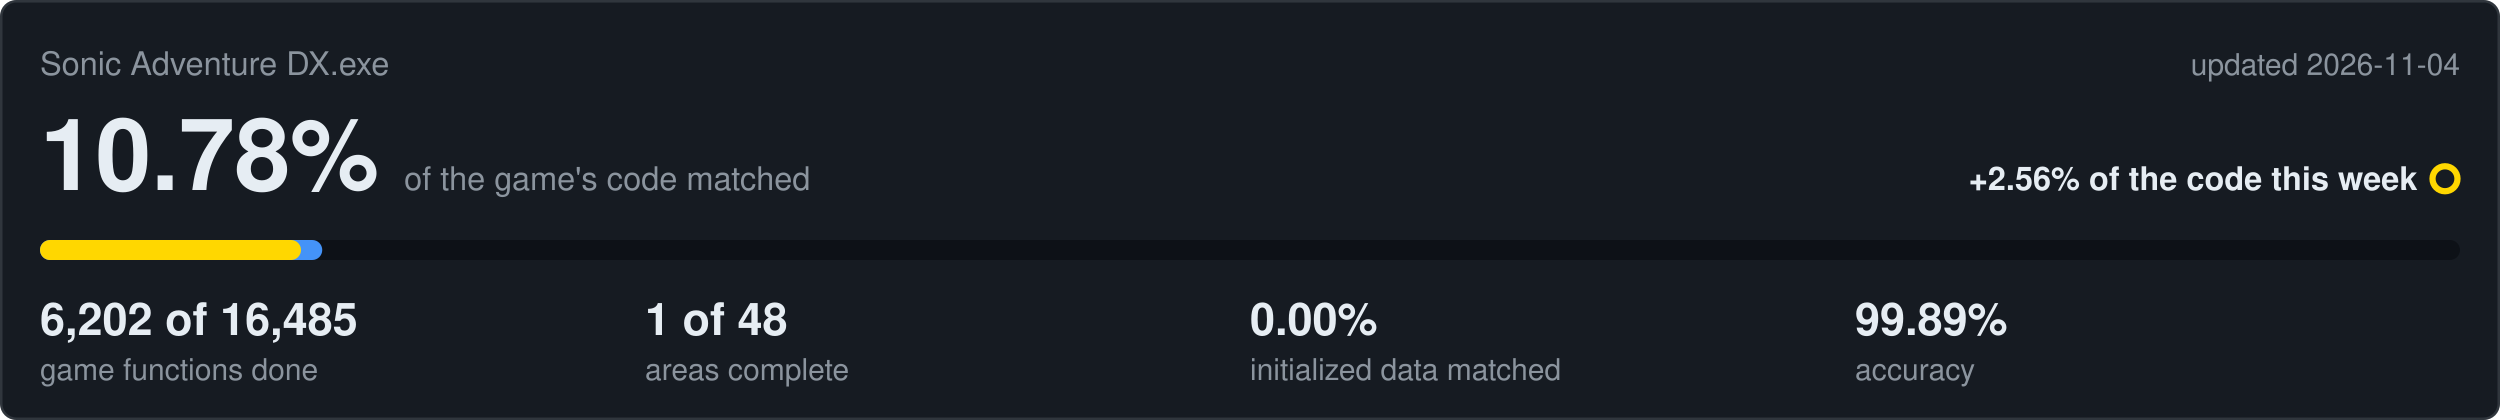
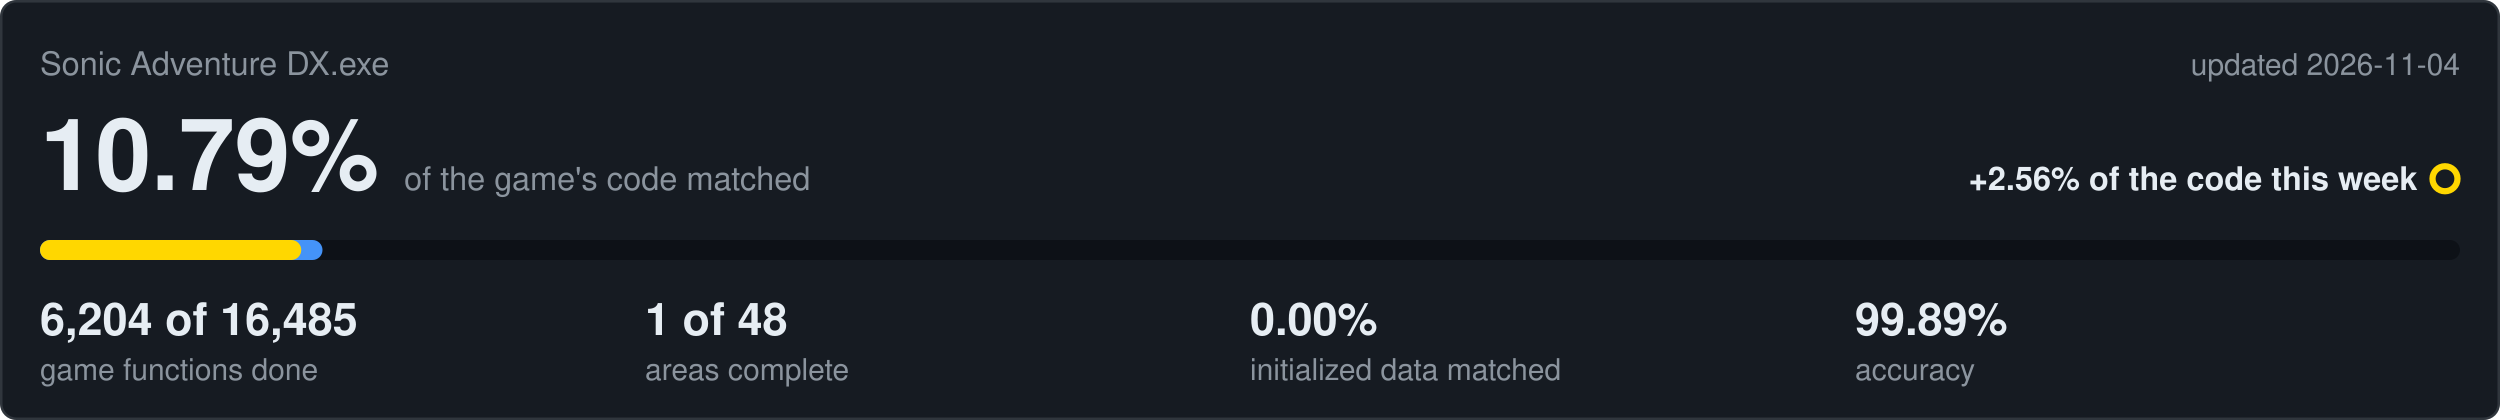
<svg xmlns="http://www.w3.org/2000/svg" viewBox="0 0 1000 168" width="1000" height="168">
  <rect x="0.5" y="0.5" width="999" height="167" rx="6" fill="#161b22" stroke="#30363d" />
  <text x="16" y="30" font-family="Segoe UI,Helvetica,Arial,sans-serif" font-size="13" fill="#8b949e">Sonic Adventure DX.exe</text>
  <text x="984" y="30" text-anchor="end" font-family="Segoe UI,Helvetica,Arial,sans-serif" font-size="12" fill="#8b949e">updated 2026-11-04</text>
-   <text x="16" y="76" font-family="Segoe UI,Helvetica,Arial,sans-serif" font-size="40" font-weight="600" fill="#e6edf3">10.78%<tspan dx="10" font-size="13" font-weight="400" fill="#8b949e">of the game's code matched</tspan>
+   <text x="16" y="76" font-family="Segoe UI,Helvetica,Arial,sans-serif" font-size="40" font-weight="600" fill="#e6edf3">10.79%<tspan dx="10" font-size="13" font-weight="400" fill="#8b949e">of the game's code matched</tspan>
  </text>
  <text x="967" y="76" text-anchor="end" font-family="Segoe UI,Helvetica,Arial,sans-serif" font-size="13" font-weight="600" fill="#e6edf3">+2.56% of the code this week</text>
  <circle cx="978" cy="71.5" r="5" fill="none" stroke="#ffd700" stroke-width="2.5" />
  <rect x="16" y="96" width="968" height="8" rx="4" fill="#0d1117" />
-   <rect x="16" y="96" width="112.9" height="8" rx="4" fill="#4493f8" />
-   <rect x="16" y="96" width="104.4" height="8" rx="4" fill="#ffd700" />
-   <text x="16" y="134" font-family="Segoe UI,Helvetica,Arial,sans-serif" font-size="18" font-weight="600" fill="#e6edf3">6,202 of 16,485</text>
+   <rect x="16" y="96" width="113.0" height="8" rx="4" fill="#4493f8" />
+   <rect x="16" y="96" width="104.5" height="8" rx="4" fill="#ffd700" />
+   <text x="16" y="134" font-family="Segoe UI,Helvetica,Arial,sans-serif" font-size="18" font-weight="600" fill="#e6edf3">6,204 of 16,485</text>
  <text x="16" y="152" font-family="Segoe UI,Helvetica,Arial,sans-serif" font-size="12" fill="#8b949e">game functions done</text>
  <text x="258" y="134" font-family="Segoe UI,Helvetica,Arial,sans-serif" font-size="18" font-weight="600" fill="#e6edf3">1 of 48</text>
  <text x="258" y="152" font-family="Segoe UI,Helvetica,Arial,sans-serif" font-size="12" fill="#8b949e">areas complete</text>
  <text x="500" y="134" font-family="Segoe UI,Helvetica,Arial,sans-serif" font-size="18" font-weight="600" fill="#e6edf3">0.00%</text>
  <text x="500" y="152" font-family="Segoe UI,Helvetica,Arial,sans-serif" font-size="12" fill="#8b949e">initialized data matched</text>
  <text x="742" y="134" font-family="Segoe UI,Helvetica,Arial,sans-serif" font-size="18" font-weight="600" fill="#e6edf3">99.89%</text>
  <text x="742" y="152" font-family="Segoe UI,Helvetica,Arial,sans-serif" font-size="12" fill="#8b949e">accuracy</text>
</svg>
